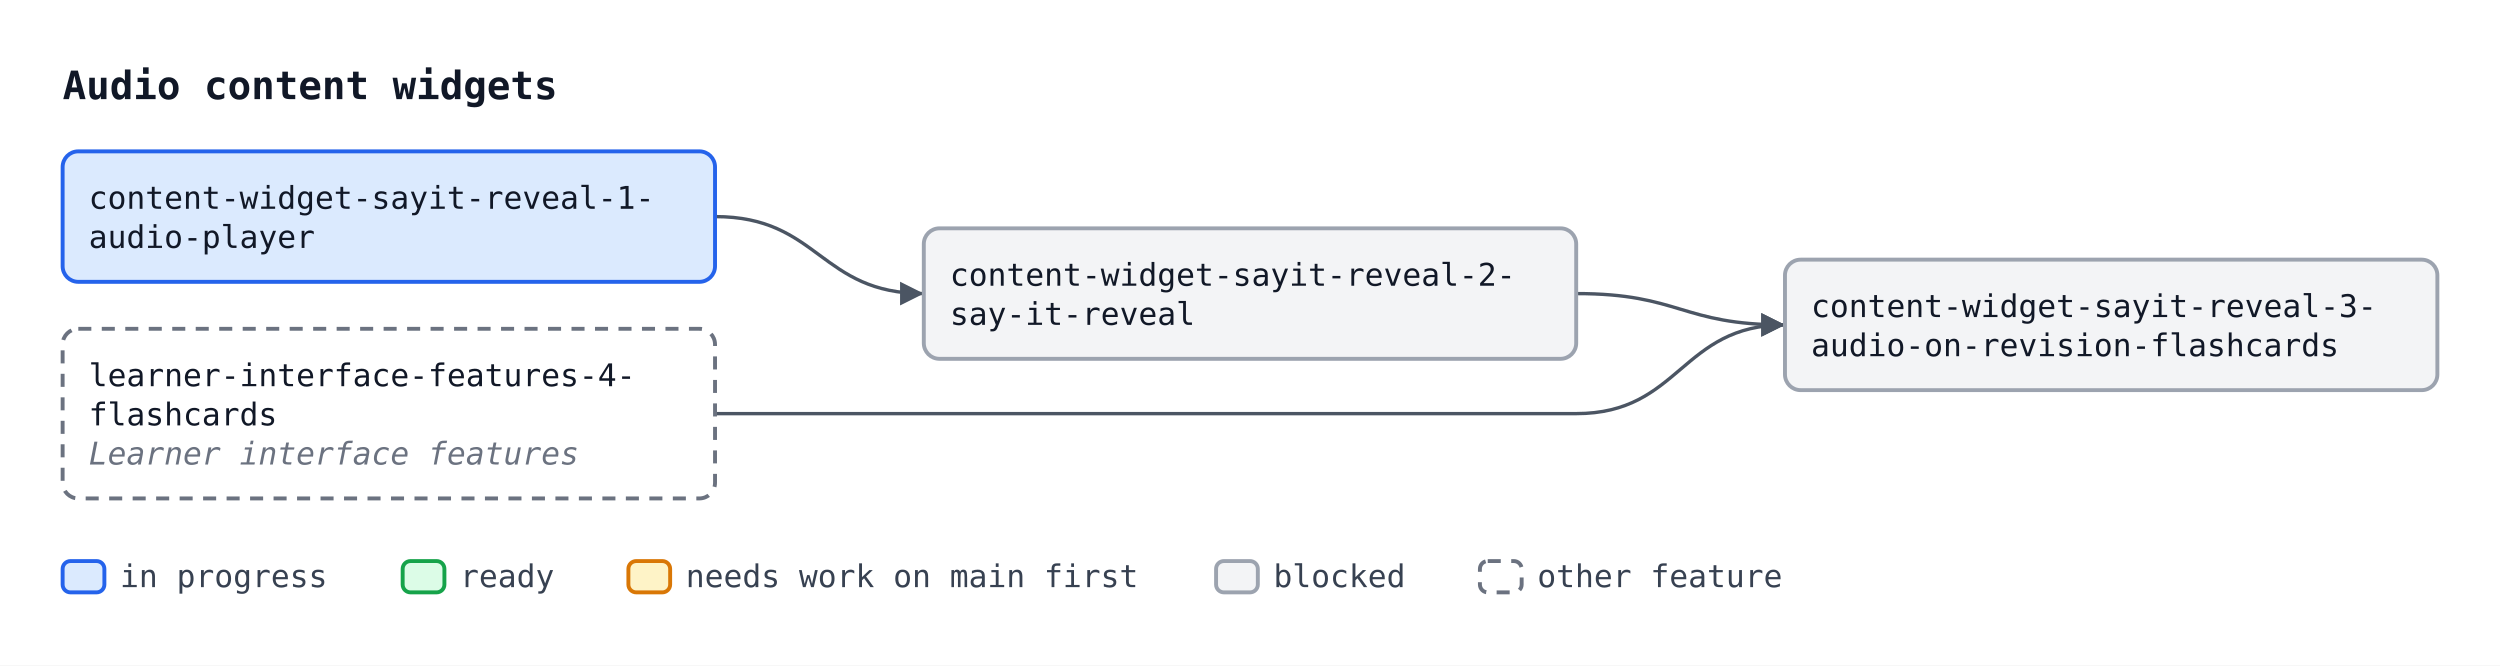
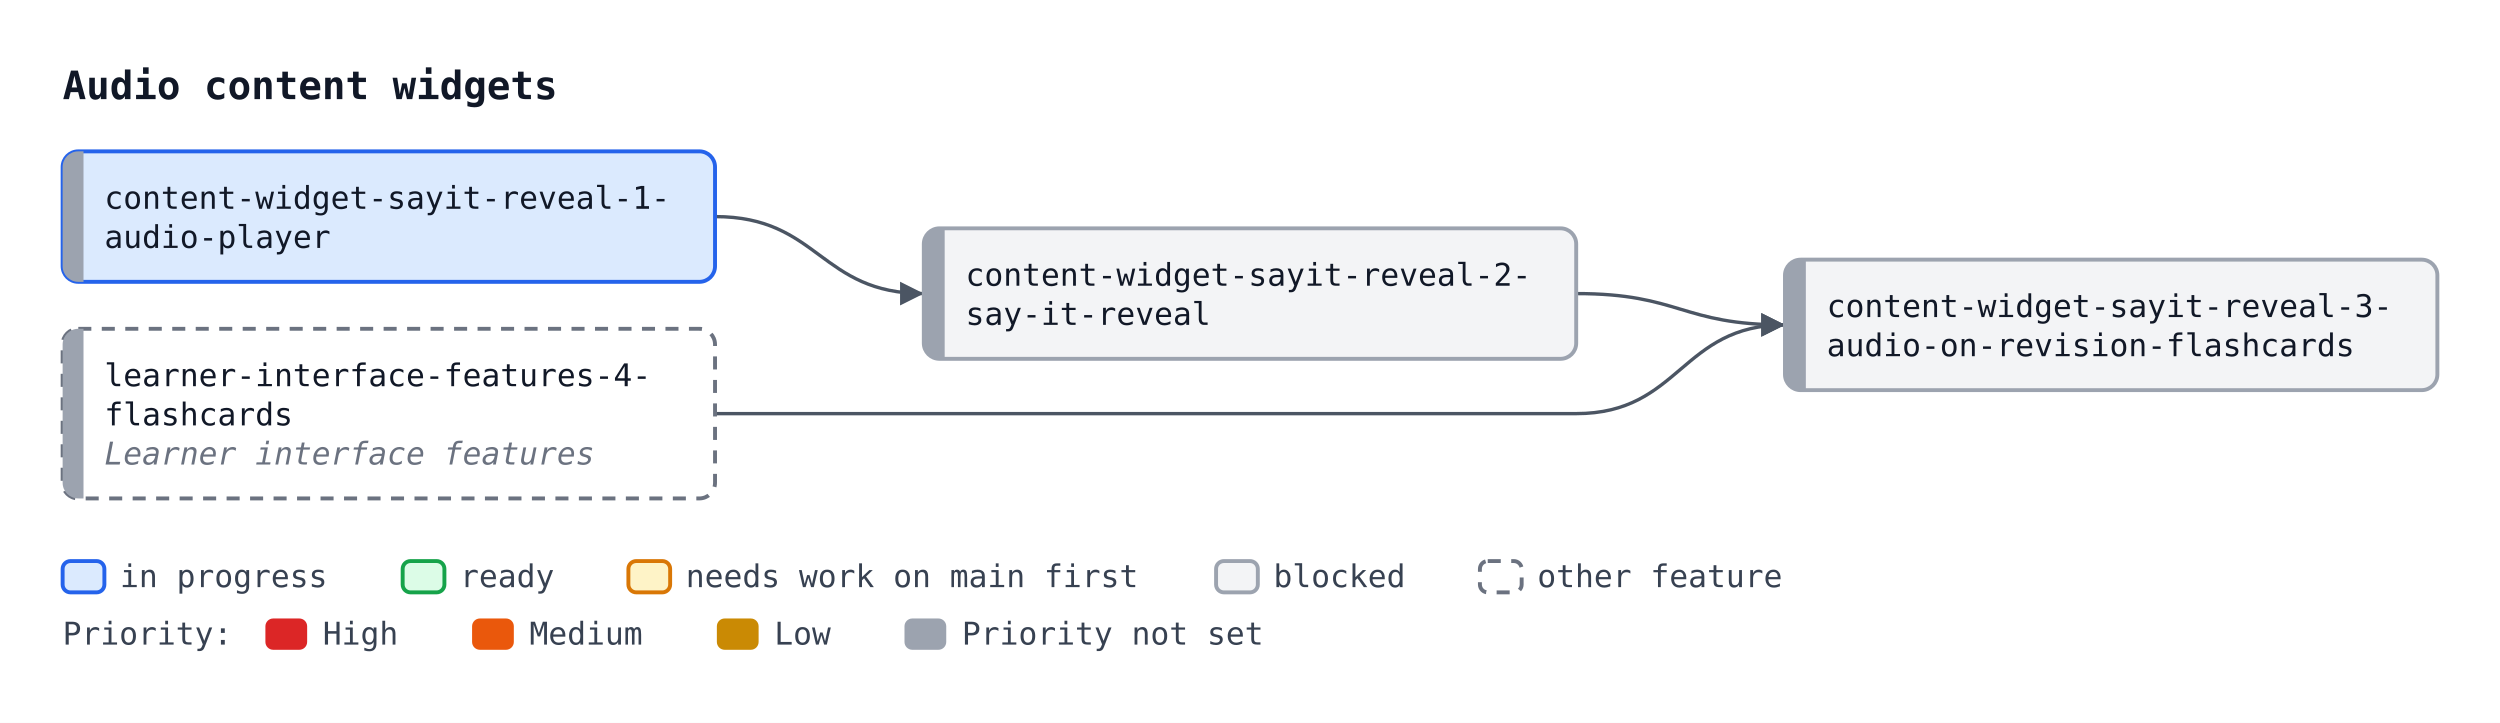
- <svg xmlns="http://www.w3.org/2000/svg" width="958" height="255" viewBox="0 0 958 255" font-family="ui-monospace, SFMono-Regular, Menlo, Consolas, monospace" font-size="12">
+ <svg xmlns="http://www.w3.org/2000/svg" width="958" height="277" viewBox="0 0 958 277" font-family="ui-monospace, SFMono-Regular, Menlo, Consolas, monospace" font-size="12">
  <defs>
    <marker id="arrow" viewBox="0 0 10 10" refX="10" refY="5" markerWidth="7" markerHeight="7" orient="auto-start-reverse">
      <path d="M0,0 L10,5 L0,10 z" fill="#4b5563" />
    </marker>
  </defs>
-   <rect width="958" height="255" fill="#ffffff" />
+   <rect width="958" height="277" fill="#ffffff" />
  <text x="24" y="38" font-size="15" font-weight="bold" fill="#111827">Audio content widgets</text>
  <path d="M274.0,83.0 C314.0,83.0 314.0,112.5 354.0,112.5" fill="none" stroke="#4b5563" stroke-width="1.3" marker-end="url(#arrow)" />
  <path d="M604.0,112.5 C644.0,112.5 644.0,124.5 684.0,124.5" fill="none" stroke="#4b5563" stroke-width="1.3" marker-end="url(#arrow)" />
  <path d="M274.0,158.5 C314.0,158.5 314.0,158.5 354.0,158.5 L604.0,158.5 C644.0,158.5 644.0,124.5 684.0,124.5" fill="none" stroke="#4b5563" stroke-width="1.3" marker-end="url(#arrow)" />
  <rect x="24.0" y="58.0" width="250" height="50" rx="6" fill="#dbeafe" stroke="#2563eb" stroke-width="1.5" />
-   <text x="34.0" y="80.0" fill="#111827">content-widget-sayit-reveal-1-</text>
-   <text x="34.0" y="95.0" fill="#111827">audio-player</text>
+   <path d="M32.0,58.0 H30.0 A6,6 0 0 0 24.0,64.0 V102.0 A6,6 0 0 0 30.0,108.0 H32.0 Z" fill="#9ca3af" />
+   <text x="40.0" y="80.0" fill="#111827">content-widget-sayit-reveal-1-</text>
+   <text x="40.0" y="95.0" fill="#111827">audio-player</text>
  <rect x="354.0" y="87.5" width="250" height="50" rx="6" fill="#f3f4f6" stroke="#9ca3af" stroke-width="1.5" />
-   <text x="364.0" y="109.5" fill="#111827">content-widget-sayit-reveal-2-</text>
-   <text x="364.0" y="124.5" fill="#111827">say-it-reveal</text>
+   <path d="M362.0,87.5 H360.0 A6,6 0 0 0 354.0,93.5 V131.5 A6,6 0 0 0 360.0,137.5 H362.0 Z" fill="#9ca3af" />
+   <text x="370.0" y="109.5" fill="#111827">content-widget-sayit-reveal-2-</text>
+   <text x="370.0" y="124.5" fill="#111827">say-it-reveal</text>
  <rect x="684.0" y="99.5" width="250" height="50" rx="6" fill="#f3f4f6" stroke="#9ca3af" stroke-width="1.5" />
-   <text x="694.0" y="121.5" fill="#111827">content-widget-sayit-reveal-3-</text>
-   <text x="694.0" y="136.5" fill="#111827">audio-on-revision-flashcards</text>
+   <path d="M692.0,99.5 H690.0 A6,6 0 0 0 684.0,105.5 V143.5 A6,6 0 0 0 690.0,149.5 H692.0 Z" fill="#9ca3af" />
+   <text x="700.0" y="121.5" fill="#111827">content-widget-sayit-reveal-3-</text>
+   <text x="700.0" y="136.5" fill="#111827">audio-on-revision-flashcards</text>
  <rect x="24.0" y="126.0" width="250" height="65" rx="6" fill="#ffffff" stroke="#6b7280" stroke-width="1.5" stroke-dasharray="5 4" />
-   <text x="34.0" y="148.0" fill="#111827">learner-interface-features-4-</text>
-   <text x="34.0" y="163.0" fill="#111827">flashcards</text>
-   <text x="34.0" y="178.0" fill="#6b7280" font-style="italic">Learner interface features</text>
+   <path d="M32.0,126.0 H30.0 A6,6 0 0 0 24.0,132.0 V185.0 A6,6 0 0 0 30.0,191.0 H32.0 Z" fill="#9ca3af" />
+   <text x="40.0" y="148.0" fill="#111827">learner-interface-features-4-</text>
+   <text x="40.0" y="163.0" fill="#111827">flashcards</text>
+   <text x="40.0" y="178.0" fill="#6b7280" font-style="italic">Learner interface features</text>
  <rect x="24.0" y="215" width="16" height="12" rx="3" fill="#dbeafe" stroke="#2563eb" stroke-width="1.5" />
  <text x="46.0" y="225" fill="#374151">in progress</text>
  <rect x="154.3" y="215" width="16" height="12" rx="3" fill="#dcfce7" stroke="#16a34a" stroke-width="1.5" />
  <text x="176.3" y="225" fill="#374151">ready</text>
  <rect x="240.8" y="215" width="16" height="12" rx="3" fill="#fef3c7" stroke="#d97706" stroke-width="1.5" />
  <text x="262.8" y="225" fill="#374151">needs work on main first</text>
  <rect x="466.0" y="215" width="16" height="12" rx="3" fill="#f3f4f6" stroke="#9ca3af" stroke-width="1.5" />
  <text x="488.0" y="225" fill="#374151">blocked</text>
  <rect x="567.1" y="215" width="16" height="12" rx="3" fill="#ffffff" stroke="#6b7280" stroke-width="1.5" stroke-dasharray="5 4" />
  <text x="589.1" y="225" fill="#374151">other feature</text>
+   <text x="24" y="247" fill="#374151">Priority:</text>
+   <rect x="101.7" y="237" width="16" height="12" rx="3" fill="#dc2626" />
+   <text x="123.7" y="247" fill="#374151">High</text>
+   <rect x="180.9" y="237" width="16" height="12" rx="3" fill="#ea580c" />
+   <text x="202.9" y="247" fill="#374151">Medium</text>
+   <rect x="274.7" y="237" width="16" height="12" rx="3" fill="#ca8a04" />
+   <text x="296.7" y="247" fill="#374151">Low</text>
+   <rect x="346.6" y="237" width="16" height="12" rx="3" fill="#9ca3af" />
+   <text x="368.6" y="247" fill="#374151">Priority not set</text>
</svg>
